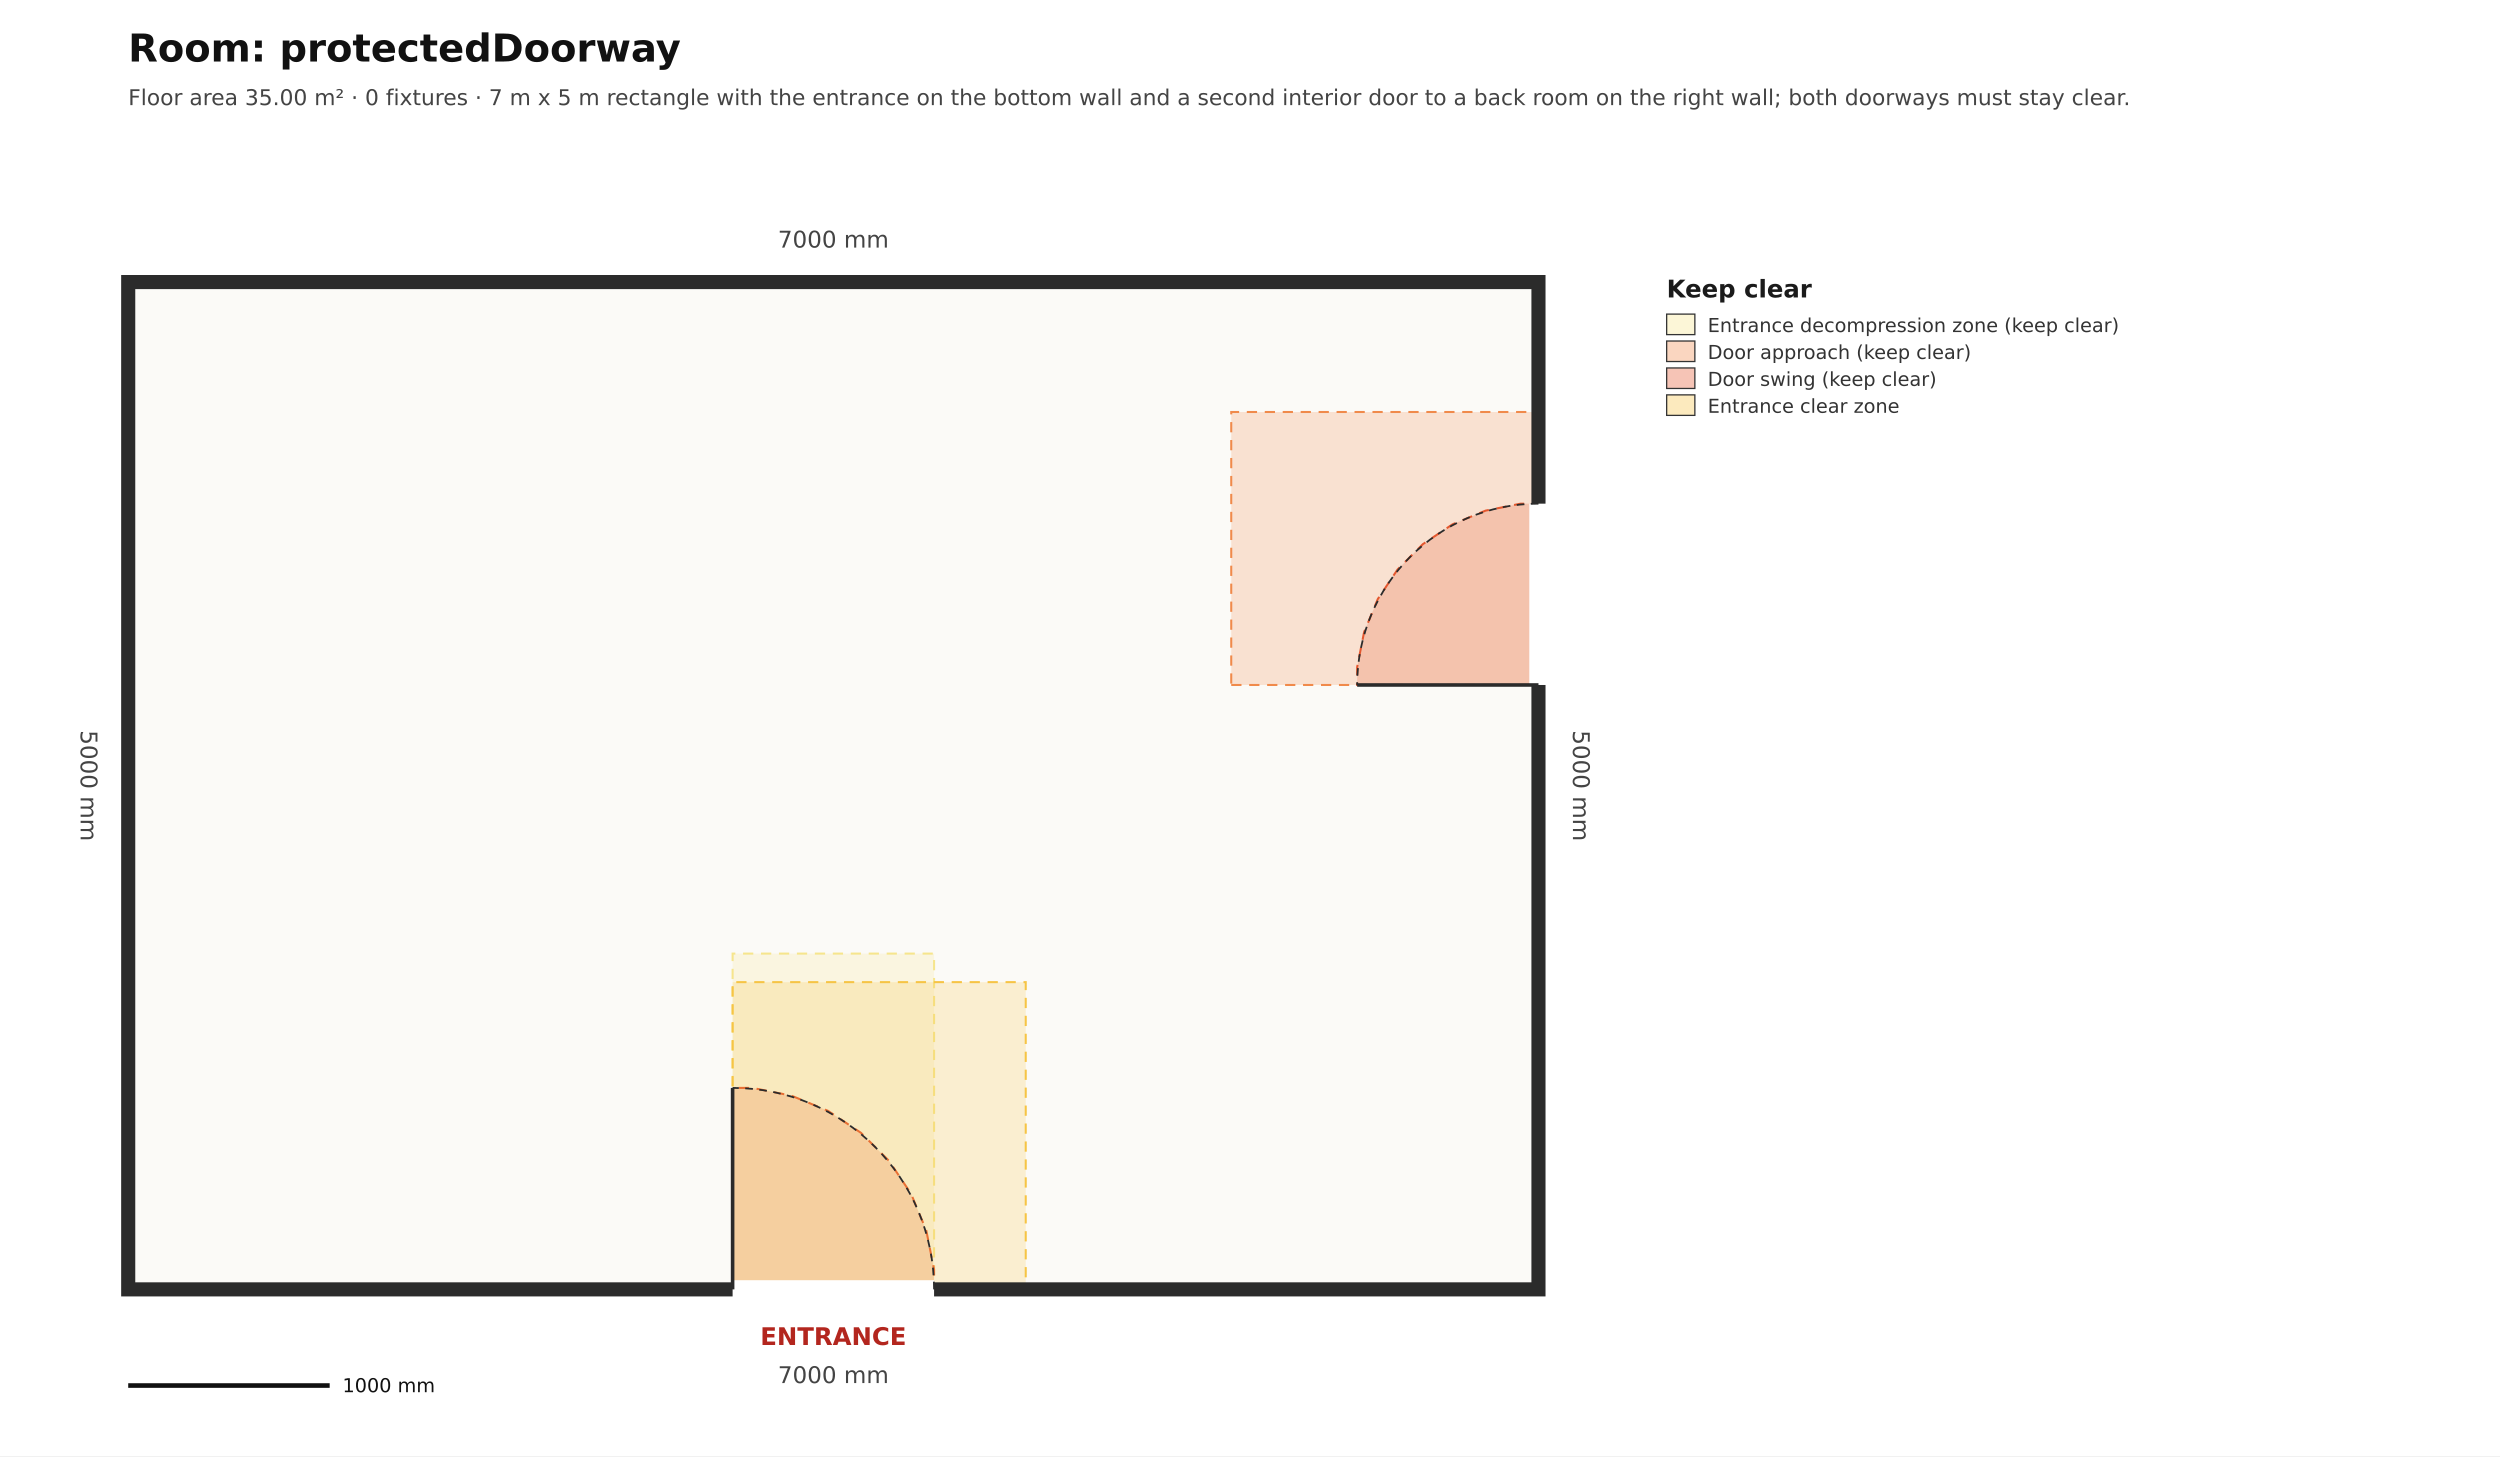
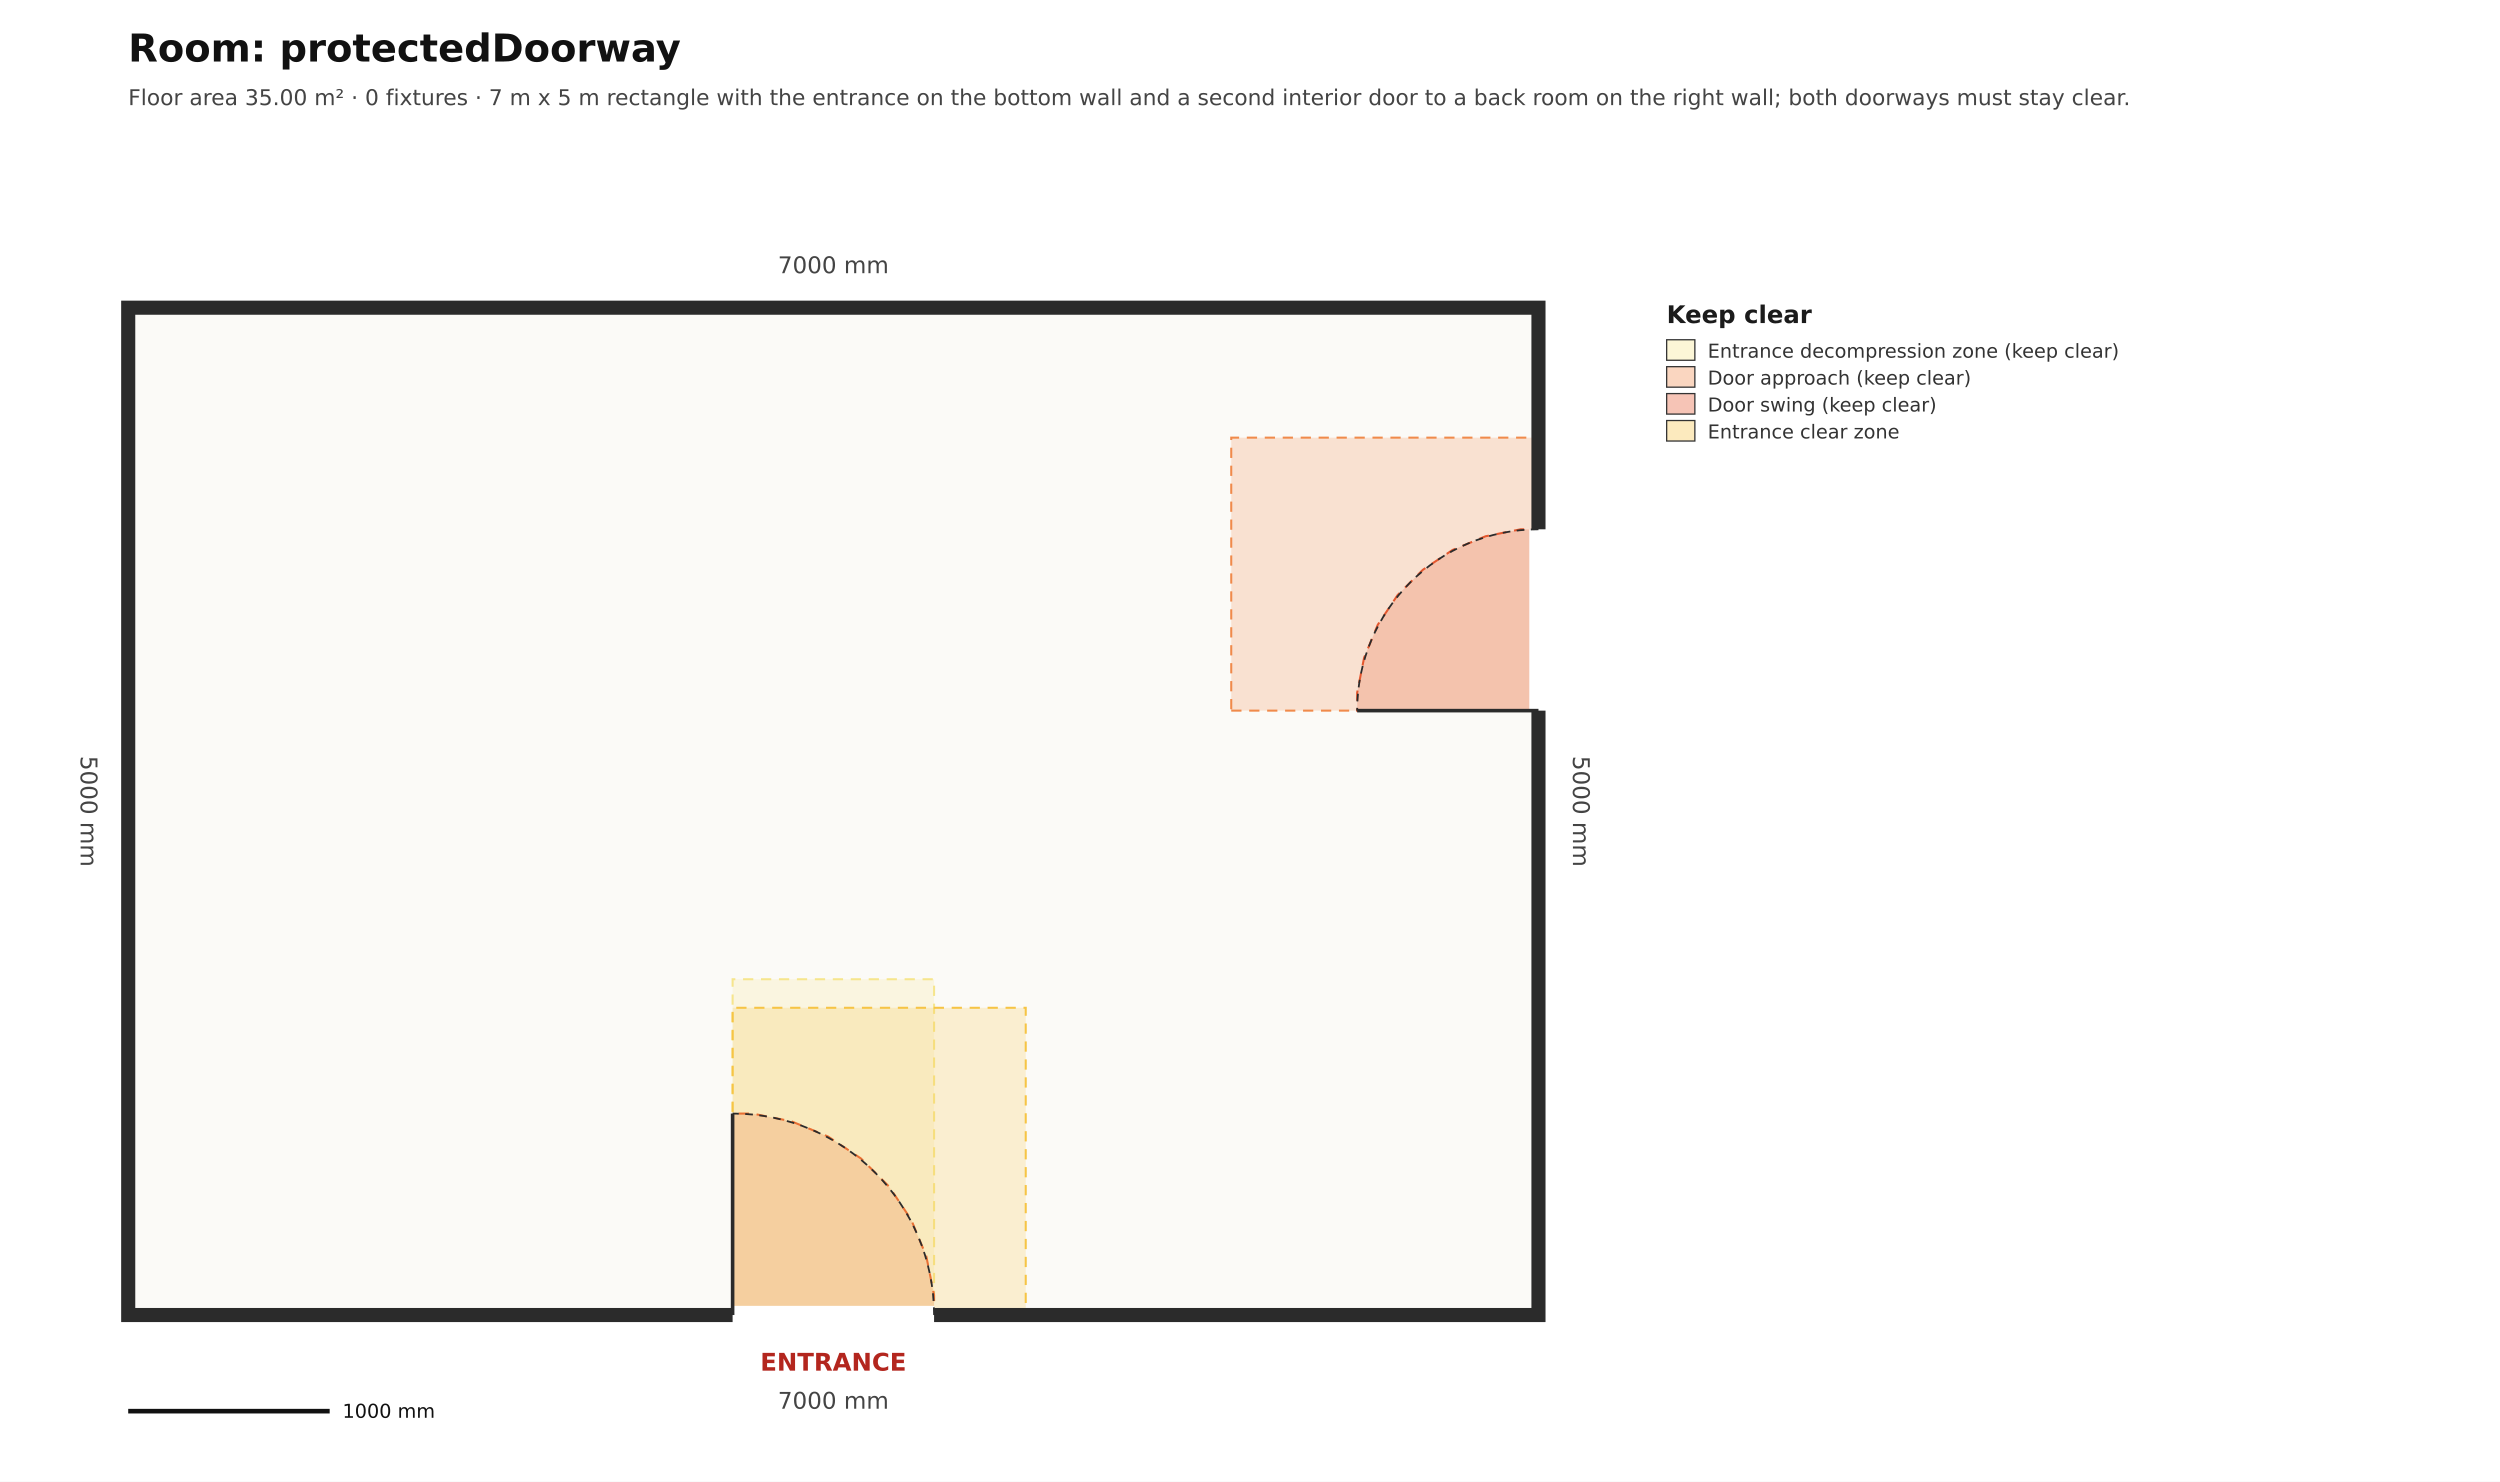
- <svg xmlns="http://www.w3.org/2000/svg" viewBox="0 0 12409.1 7227.3" width="12409.1mm" height="7227.3mm" font-family="DejaVu Sans, Arial, sans-serif">
-   <rect x="0" y="0" width="12409.1" height="7227.3" fill="#ffffff" />
+ <svg xmlns="http://www.w3.org/2000/svg" viewBox="0 0 12409.1 7354.5" width="12409.1mm" height="7354.5mm" font-family="DejaVu Sans, Arial, sans-serif">
+   <rect x="0" y="0" width="12409.1" height="7354.5" fill="#ffffff" />
  <text x="636.4" y="305.5" font-size="190.9" font-weight="bold" fill="#111111">Room: protectedDoorway</text>
  <text x="636.4" y="521.8" font-size="108.2" fill="#444444">Floor area 35.00 m²  ·  0 fixtures  ·  7 m x 5 m rectangle with the entrance on the bottom wall and a second interior door to a back room on the right wall; both doorways must stay clear.</text>
-   <polygon data-role="room-outline" data-plan-points="0.000,0.000 7000.000,0.000 7000.000,5000.000 0.000,5000.000" points="636.364,6400.000 7636.364,6400.000 7636.364,1400.000 636.364,1400.000" fill="#fbfaf7" stroke="none" />
-   <polygon data-zone-id="back-room-door:door-approach" points="6111.4,3400.0 7636.4,3400.0 7636.4,2045.0 6111.4,2045.0" fill="#f08a4b" fill-opacity="0.22" stroke="#f08a4b" stroke-width="10.2" stroke-dasharray="50.9 38.2" />
-   <polygon data-zone-id="back-room-door:door-swing" points="6736.4,3400.0 7636.4,3400.0 7636.4,2500.0 7547.7,2500.0 7373.8,2534.6 7210.1,2602.4 7062.6,2700.9 6937.3,2826.3 6838.8,2973.7 6770.9,3137.5 6736.4,3311.4" fill="#e4572e" fill-opacity="0.22" stroke="#e4572e" stroke-width="10.2" stroke-dasharray="50.9 38.2" />
-   <polygon data-zone-id="entrance:decompression" points="3636.4,6400.0 4636.4,6400.0 4636.4,4733.3 3636.4,4733.3" fill="#f6e58d" fill-opacity="0.22" stroke="#f6e58d" stroke-width="10.2" stroke-dasharray="50.9 38.2" />
-   <polygon data-zone-id="entrance:door-swing" points="3636.4,6400.0 4636.4,6400.0 4636.4,6301.5 4597.9,6108.3 4522.6,5926.3 4413.1,5762.5 4273.8,5623.2 4110.0,5513.8 3928.1,5438.4 3734.9,5400.0 3636.4,5400.0" fill="#e4572e" fill-opacity="0.22" stroke="#e4572e" stroke-width="10.2" stroke-dasharray="50.9 38.2" />
-   <polygon data-zone-id="entrance:entrance-clear" points="3636.4,6400.0 5091.4,6400.0 5091.4,4875.0 3636.4,4875.0" fill="#f6c445" fill-opacity="0.22" stroke="#f6c445" stroke-width="10.2" stroke-dasharray="50.9 38.2" />
-   <polygon points="636.4,6400.0 7636.4,6400.0 7636.4,1400.0 636.4,1400.0" fill="none" stroke="#2b2b2b" stroke-width="70.0" stroke-linejoin="miter" />
-   <line data-door-id="back-room-door" x1="7636.4" y1="3400.0" x2="7636.4" y2="2500.0" stroke="#ffffff" stroke-width="91.0" />
-   <line x1="7636.4" y1="3400.0" x2="6736.4" y2="3400.0" stroke="#2b2b2b" stroke-width="17.8" />
-   <path d="M 7636.4 2500.0 A 900.0 900.0 0 0 0 6736.4 3400.0" fill="none" stroke="#2b2b2b" stroke-width="8.9" stroke-dasharray="38.2 31.8" />
-   <line data-door-id="entrance" x1="3636.4" y1="6400.0" x2="4636.4" y2="6400.0" stroke="#ffffff" stroke-width="91.0" />
-   <line x1="3636.4" y1="6400.0" x2="3636.4" y2="5400.0" stroke="#2b2b2b" stroke-width="17.8" />
-   <path d="M 4636.4 6400.0 A 1000.0 1000.0 0 0 0 3636.4 5400.0" fill="none" stroke="#2b2b2b" stroke-width="8.9" stroke-dasharray="38.2 31.8" />
-   <text x="4136.4" y="6641.8" font-size="120.9" font-weight="bold" fill="#b3261e" text-anchor="middle" dominant-baseline="middle">ENTRANCE</text>
-   <text data-wall-index="0" data-length-um="7000000" x="4136.4" y="6832.7" font-size="114.5" fill="#444444" text-anchor="middle" dominant-baseline="middle" transform="rotate(0.0 4136.4 6832.7)">7000 mm</text>
-   <text data-wall-index="1" data-length-um="5000000" x="7840.0" y="3900.0" font-size="114.5" fill="#444444" text-anchor="middle" dominant-baseline="middle" transform="rotate(90.0 7840.0 3900.0)">5000 mm</text>
-   <text data-wall-index="2" data-length-um="7000000" x="4136.4" y="1196.4" font-size="114.5" fill="#444444" text-anchor="middle" dominant-baseline="middle" transform="rotate(0.0 4136.4 1196.4)">7000 mm</text>
-   <text data-wall-index="3" data-length-um="5000000" x="432.7" y="3900.0" font-size="114.5" fill="#444444" text-anchor="middle" dominant-baseline="middle" transform="rotate(90.0 432.7 3900.0)">5000 mm</text>
-   <line x1="636.4" y1="6877.3" x2="1636.4" y2="6877.3" stroke="#111111" stroke-width="22.9" />
-   <text x="1700.0" y="6877.3" font-size="95.5" fill="#111111" dominant-baseline="central">1000 mm</text>
-   <text x="8272.7" y="1476.4" font-size="120.9" font-weight="bold" fill="#1b1b1b">Keep clear</text>
-   <rect x="8272.7" y="1559.1" width="140.0" height="101.8" fill="#f6e58d" fill-opacity="0.35" stroke="#333333" stroke-width="6.4" />
-   <text x="8476.4" y="1648.2" font-size="95.5" fill="#333333">Entrance decompression zone (keep clear)</text>
-   <rect x="8272.7" y="1692.7" width="140.0" height="101.8" fill="#f08a4b" fill-opacity="0.35" stroke="#333333" stroke-width="6.4" />
-   <text x="8476.4" y="1781.8" font-size="95.5" fill="#333333">Door approach (keep clear)</text>
-   <rect x="8272.7" y="1826.4" width="140.0" height="101.8" fill="#e4572e" fill-opacity="0.35" stroke="#333333" stroke-width="6.4" />
-   <text x="8476.4" y="1915.5" font-size="95.5" fill="#333333">Door swing (keep clear)</text>
-   <rect x="8272.7" y="1960.0" width="140.0" height="101.8" fill="#f6c445" fill-opacity="0.35" stroke="#333333" stroke-width="6.4" />
-   <text x="8476.4" y="2049.1" font-size="95.5" fill="#333333">Entrance clear zone</text>
+   <polygon data-role="room-outline" data-plan-points="0.000,0.000 7000.000,0.000 7000.000,5000.000 0.000,5000.000" points="636.364,6527.273 7636.364,6527.273 7636.364,1527.273 636.364,1527.273" fill="#fbfaf7" stroke="none" />
+   <polygon data-zone-id="back-room-door:door-approach" points="6111.4,3527.3 7636.4,3527.3 7636.4,2172.3 6111.4,2172.3" fill="#f08a4b" fill-opacity="0.22" stroke="#f08a4b" stroke-width="10.2" stroke-dasharray="50.9 38.2" />
+   <polygon data-zone-id="back-room-door:door-swing" points="6736.4,3527.3 7636.4,3527.3 7636.4,2627.3 7547.7,2627.3 7373.8,2661.9 7210.1,2729.7 7062.6,2828.2 6937.3,2953.6 6838.8,3101.0 6770.9,3264.8 6736.4,3438.6" fill="#e4572e" fill-opacity="0.22" stroke="#e4572e" stroke-width="10.2" stroke-dasharray="50.9 38.2" />
+   <polygon data-zone-id="entrance:decompression" points="3636.4,6527.3 4636.4,6527.3 4636.4,4860.6 3636.4,4860.6" fill="#f6e58d" fill-opacity="0.22" stroke="#f6e58d" stroke-width="10.2" stroke-dasharray="50.9 38.2" />
+   <polygon data-zone-id="entrance:door-swing" points="3636.4,6527.3 4636.4,6527.3 4636.4,6428.8 4597.9,6235.6 4522.6,6053.6 4413.1,5889.8 4273.8,5750.5 4110.0,5641.1 3928.1,5565.7 3734.9,5527.3 3636.4,5527.3" fill="#e4572e" fill-opacity="0.22" stroke="#e4572e" stroke-width="10.2" stroke-dasharray="50.9 38.2" />
+   <polygon data-zone-id="entrance:entrance-clear" points="3636.4,6527.3 5091.4,6527.3 5091.4,5002.3 3636.4,5002.3" fill="#f6c445" fill-opacity="0.22" stroke="#f6c445" stroke-width="10.2" stroke-dasharray="50.9 38.2" />
+   <polygon points="636.4,6527.3 7636.4,6527.3 7636.4,1527.3 636.4,1527.3" fill="none" stroke="#2b2b2b" stroke-width="70.0" stroke-linejoin="miter" />
+   <line data-door-id="back-room-door" x1="7636.4" y1="3527.3" x2="7636.4" y2="2627.3" stroke="#ffffff" stroke-width="91.0" />
+   <line x1="7636.4" y1="3527.3" x2="6736.4" y2="3527.3" stroke="#2b2b2b" stroke-width="17.8" />
+   <path d="M 7636.4 2627.3 A 900.0 900.0 0 0 0 6736.4 3527.3" fill="none" stroke="#2b2b2b" stroke-width="8.9" stroke-dasharray="38.2 31.8" />
+   <line data-door-id="entrance" x1="3636.4" y1="6527.3" x2="4636.4" y2="6527.3" stroke="#ffffff" stroke-width="91.0" />
+   <line x1="3636.4" y1="6527.3" x2="3636.4" y2="5527.3" stroke="#2b2b2b" stroke-width="17.8" />
+   <path d="M 4636.4 6527.3 A 1000.0 1000.0 0 0 0 3636.4 5527.3" fill="none" stroke="#2b2b2b" stroke-width="8.9" stroke-dasharray="38.2 31.8" />
+   <text x="4136.4" y="6769.1" font-size="120.9" font-weight="bold" fill="#b3261e" text-anchor="middle" dominant-baseline="middle">ENTRANCE</text>
+   <text data-wall-index="0" data-length-um="7000000" x="4136.4" y="6960.0" font-size="114.5" fill="#444444" text-anchor="middle" dominant-baseline="middle" transform="rotate(0.0 4136.4 6960.0)">7000 mm</text>
+   <text data-wall-index="1" data-length-um="5000000" x="7840.0" y="4027.3" font-size="114.5" fill="#444444" text-anchor="middle" dominant-baseline="middle" transform="rotate(90.0 7840.0 4027.3)">5000 mm</text>
+   <text data-wall-index="2" data-length-um="7000000" x="4136.4" y="1323.6" font-size="114.5" fill="#444444" text-anchor="middle" dominant-baseline="middle" transform="rotate(0.0 4136.4 1323.6)">7000 mm</text>
+   <text data-wall-index="3" data-length-um="5000000" x="432.7" y="4027.3" font-size="114.5" fill="#444444" text-anchor="middle" dominant-baseline="middle" transform="rotate(90.0 432.7 4027.3)">5000 mm</text>
+   <line x1="636.4" y1="7004.5" x2="1636.4" y2="7004.5" stroke="#111111" stroke-width="22.9" />
+   <text x="1700.0" y="7004.5" font-size="95.5" fill="#111111" dominant-baseline="central">1000 mm</text>
+   <text x="8272.7" y="1603.6" font-size="120.9" font-weight="bold" fill="#1b1b1b">Keep clear</text>
+   <rect x="8272.7" y="1686.4" width="140.0" height="101.8" fill="#f6e58d" fill-opacity="0.35" stroke="#333333" stroke-width="6.4" />
+   <text x="8476.4" y="1775.5" font-size="95.5" fill="#333333">Entrance decompression zone (keep clear)</text>
+   <rect x="8272.7" y="1820.0" width="140.0" height="101.8" fill="#f08a4b" fill-opacity="0.35" stroke="#333333" stroke-width="6.4" />
+   <text x="8476.4" y="1909.1" font-size="95.5" fill="#333333">Door approach (keep clear)</text>
+   <rect x="8272.7" y="1953.6" width="140.0" height="101.8" fill="#e4572e" fill-opacity="0.35" stroke="#333333" stroke-width="6.4" />
+   <text x="8476.4" y="2042.7" font-size="95.5" fill="#333333">Door swing (keep clear)</text>
+   <rect x="8272.7" y="2087.3" width="140.0" height="101.8" fill="#f6c445" fill-opacity="0.35" stroke="#333333" stroke-width="6.4" />
+   <text x="8476.4" y="2176.4" font-size="95.5" fill="#333333">Entrance clear zone</text>
</svg>
